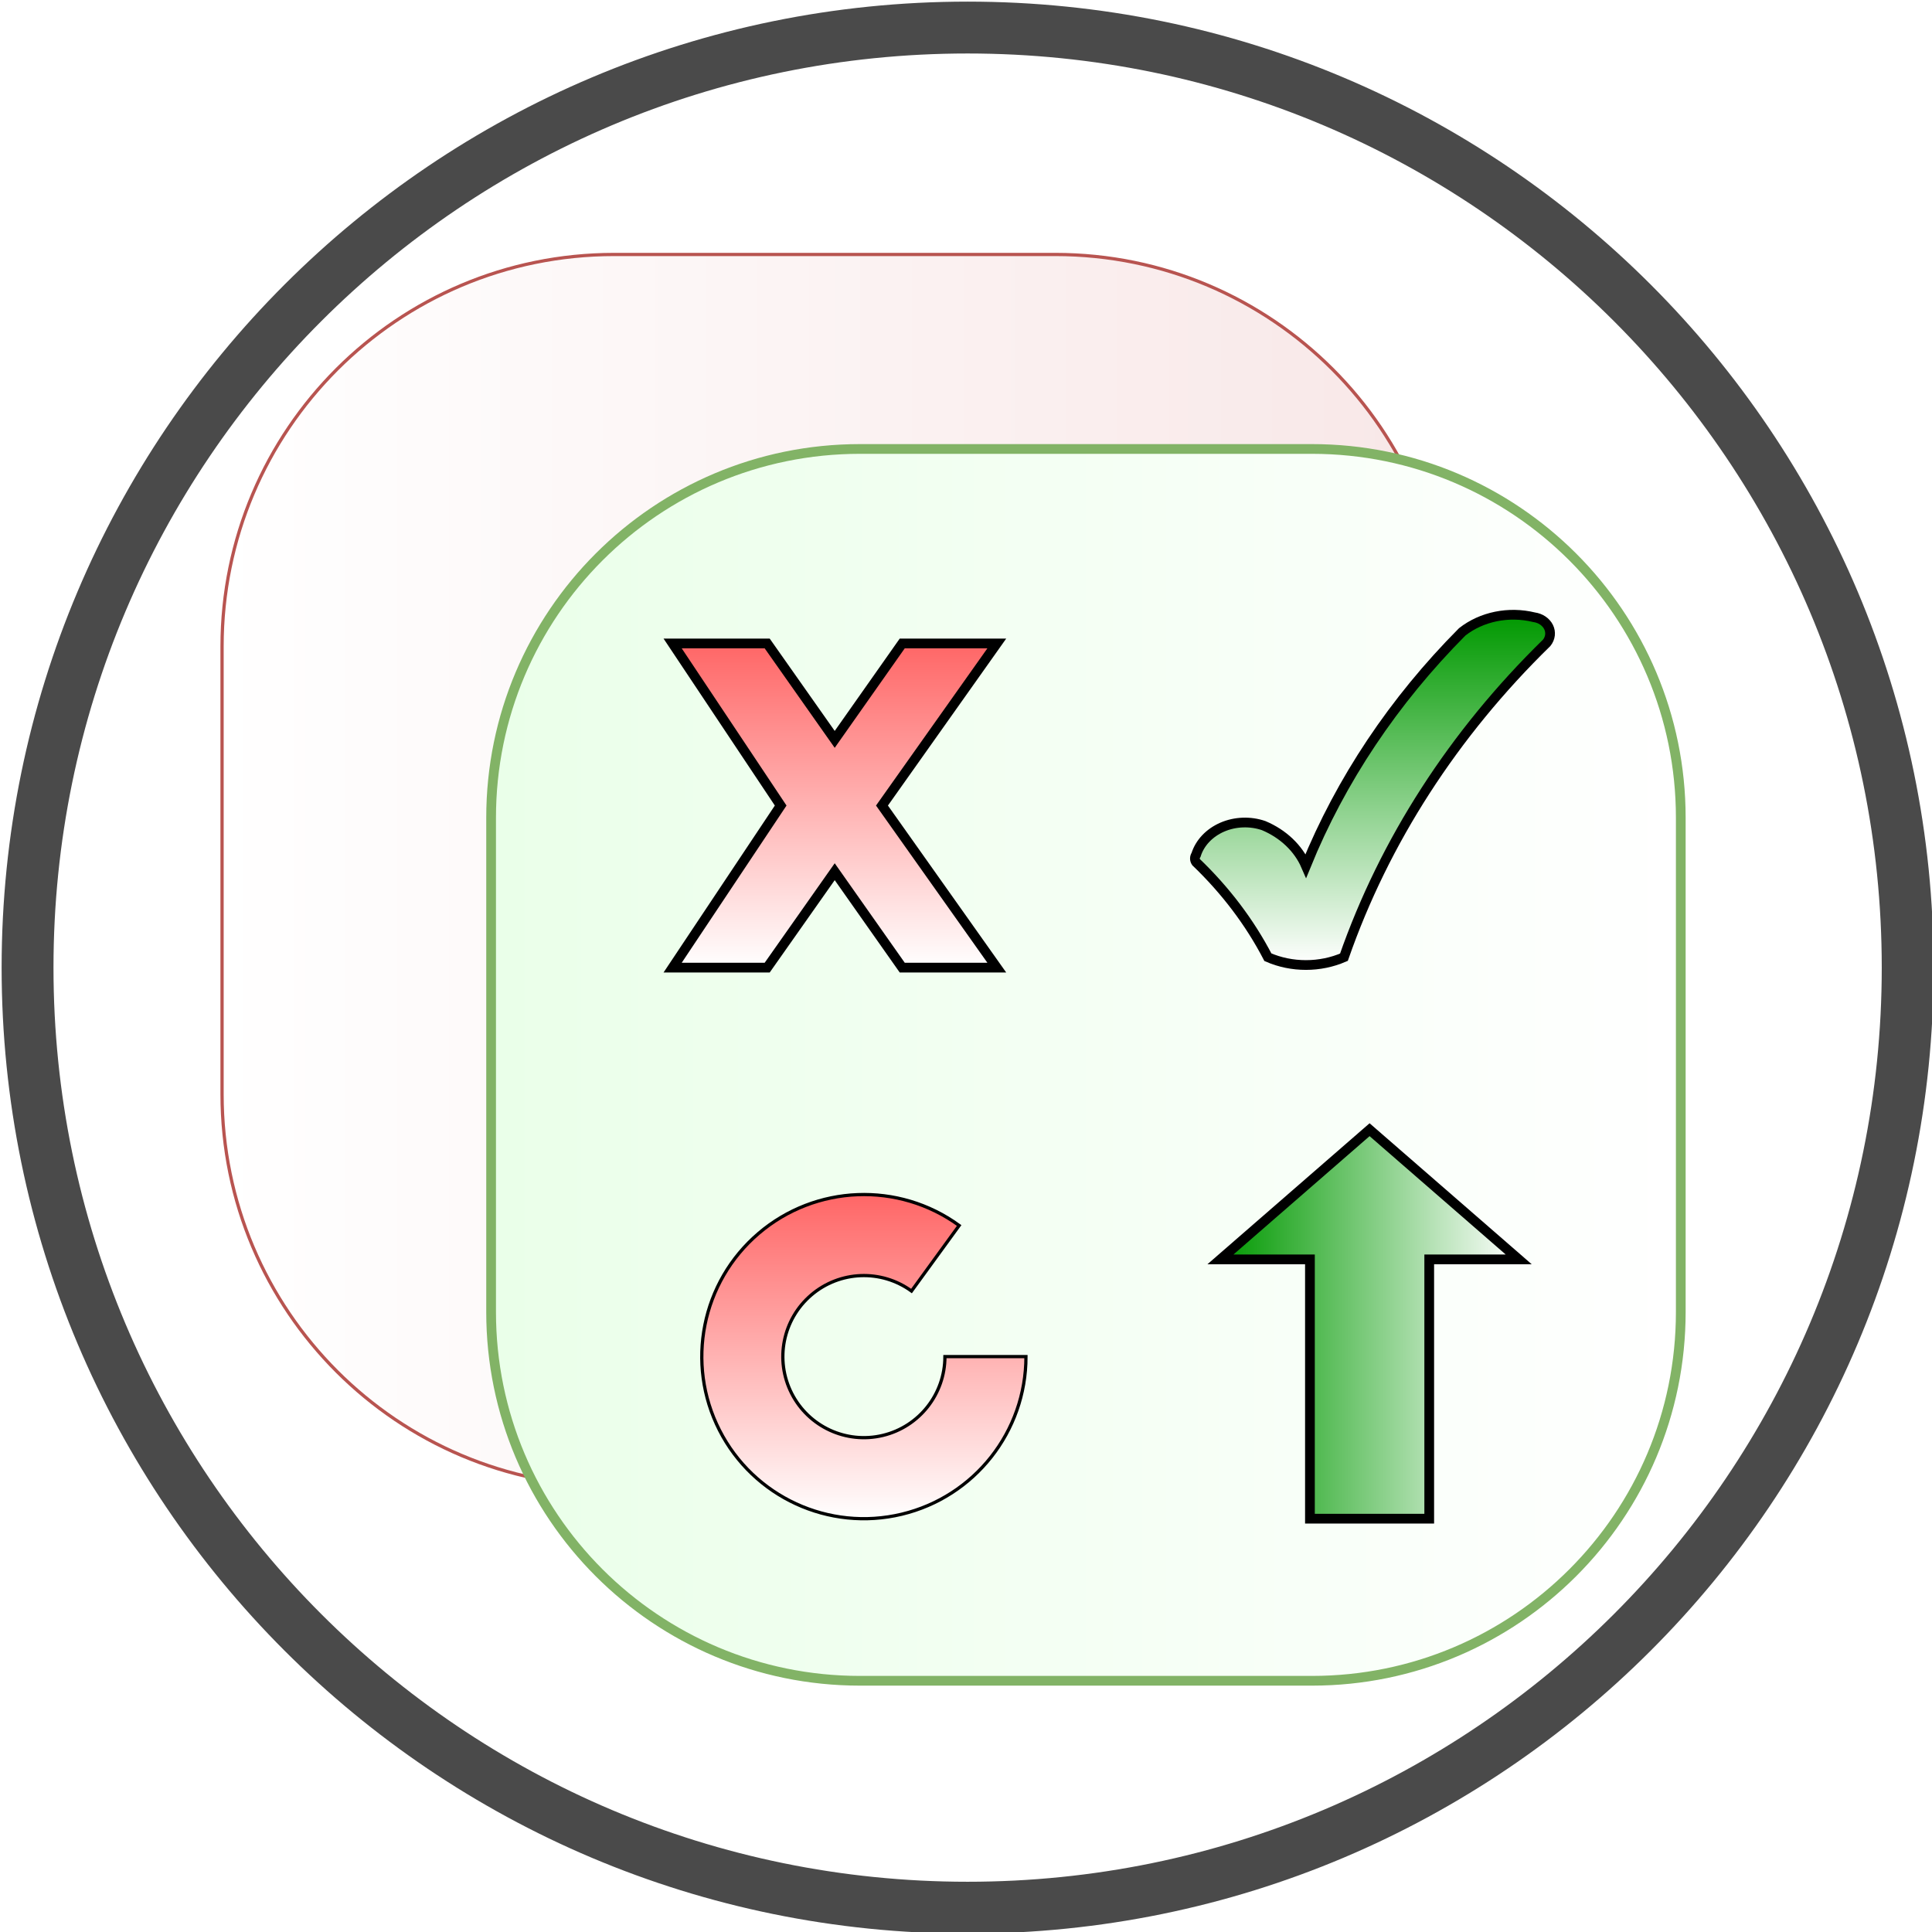
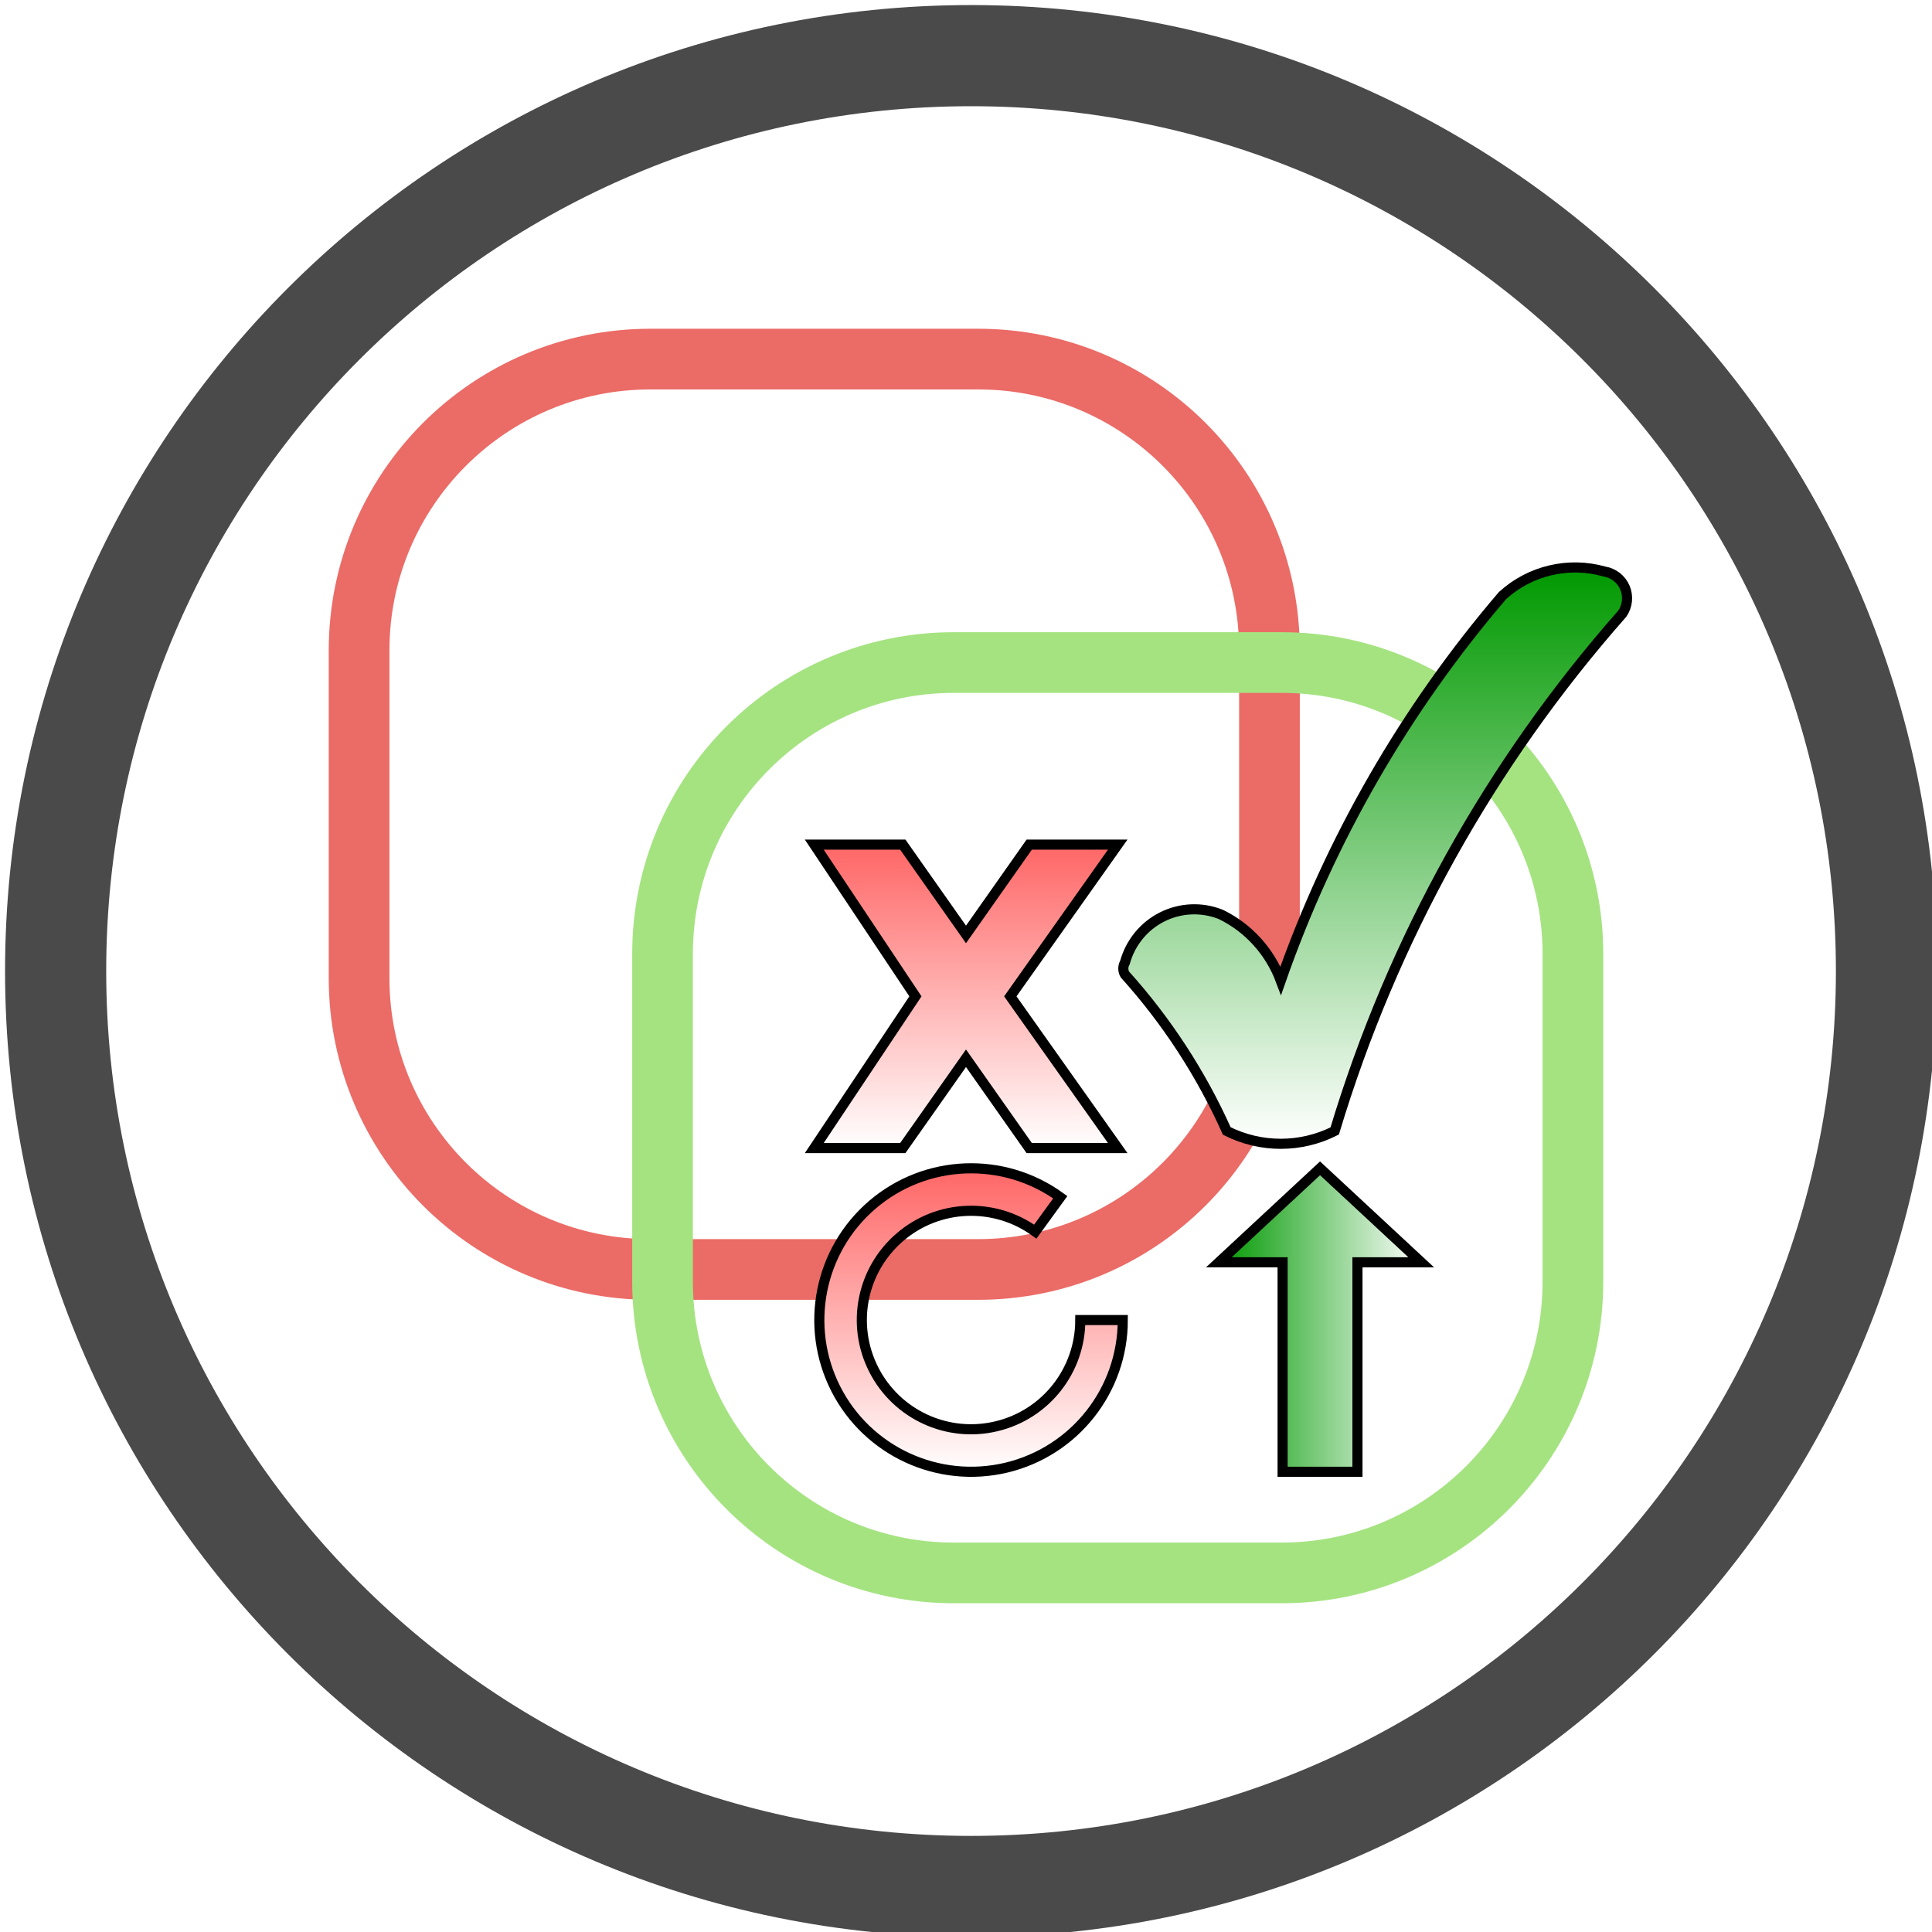
- <svg xmlns="http://www.w3.org/2000/svg" host="65bd71144e" version="1.1" width="596px" height="596px" viewBox="-0.5 -0.5 596 596" content="&lt;mxfile&gt;&lt;diagram id=&quot;Mdmxesuolw45kxad0qVm&quot; name=&quot;第 1 页&quot;&gt;zZdvr5owFMY/jW9NaQXhpXrh7sWWLDHZXleo0AiUlDpxn36nUBCEO7dM4ryJ0ue058Dz6x/uguyy6l3SIvkiIpYuMIqqBXlbYOxhBN9auDaC7RghljxqJOsm7PlPZsS225lHrBx0VEKkihdDMRR5zkI10KiU4jLsdhTpsGpBYzYS9iFNx+p3HqmkUTFCN/0T43Gi7gIHGp5iKc65KZeLnDWRjLZZTNcyoZG49CTiL8hOCqGaq6zasVSb2hrWjAs+iHZ3LFmu/miAGfGDpmfz1ObG1LW1AUaA49DYXhKu2L6goY5cgDloicpSaFlwScuiwXDkFYMC21JJceq8sxyQjjxNdyIVEoTaF5Ag/TeTohnRdlhgstroP4iMn6y9dSYVq3qSedJ3JjKm5BW6VMN5dR02Lze2tmu0pMe1E6mZT3GX+eYsXBhzp43Gj31+4G49obSt00YdXHtlI4jEkkYcTHrjEmhwketsrFRjHnc4IEng+mt/XRdT1IzVOakMzfIkuFeiP7L+PIfTesjJHXMia3fMiTyD02puTi4+EMf5gBOjE5zImJO/CQLfG4Kx5gdj2WS4glYTaJz1TGjsx2h6GLqdVc/fiJZJjaSezCmPtdkhGMHApa02gMO2vzGBjEeRzqhzFDpzVsX6gFs2hwpufnVa7QNaapr1obeqa/V45kJqX7a5UGFiyk/Nj9+gRsjzEJqfbbekDFtij9l6eIzWwk9A6z5G20L6TA8s/SpKbiw+CKVENkFRibuFeU/zQEseLmHM6X+mcndmeWMqljVxaHXiv2DxXoel+nsmQeA4g511JiYYeQMm3XtfnwmaYoKewKTl+gooYBuYmod+90ZYKpA2eVxXRkvYo8mW5dFNsZpDqsWGlvYLwVl3W9x6RnDQvL3G17HeP0nE/wU=&lt;/diagram&gt;&lt;/mxfile&gt;">
+ <svg xmlns="http://www.w3.org/2000/svg" host="65bd71144e" version="1.1" width="191px" height="191px" viewBox="-0.5 -0.5 191 191" content="&lt;mxfile&gt;&lt;diagram id=&quot;Mdmxesuolw45kxad0qVm&quot; name=&quot;第 1 页&quot;&gt;3Zdfr9ogGMY/jbdNC7bWS+vR7WJLlphs19hiS6TFUJx1n34vhdb+8Ry3rGcu00ThgfcFnh8FneF1Xn2Q5JR9FgnlM+Qm1Qy/zBAKkAefWrgaAYeuEVLJEiN5N2HHflArNt3OLKFlr6MSgit26ouxKAoaq55GpBSXfreD4P1RTySlI2EXEz5Wv7FEZUZFrnvTP1KWZmrQsCfxMZXiXNjhClFQ05KTJovtWmYkEZeOhDczvJZCKFPKqzXl2tTGMBO3faW1nbGkhfqlgKWJ+E742a7aTkxdGxsgAhyHSnTJmKK7E4l1ywWYg5apnEPNgyIpTwbDgVUUBohKJcWx9Q6w4ujAOF8LLiQItS8gQfqvNoWJaDrMEJ6v9Bta7DypVLR6dbFeayHsSSpyquQVulT9fWW3Y1u/3OB6oc2adcC2IrEbKm1T36yFgnX3vtMN8becfuBvvaW0sXUtlSRhsPIXJsF1JgodQ0s18j2oQxWxfTQFImP7uGHUSdXxfVu/7gMbQdpEQRQE00CaDyDNx5CW7phRo/0RosX/i2jlb3DoTYNoMUC0+IuI0GNEHRzt8aodTUiZ1WhqezlLtdUxrJmCR5F2hMHZv7INOUsSTk2Ok86cV6m+5RxzsyDzrdNqG1wnwLqsHVo6aKnLHeiFkNqZqBAqzuwM+ltlcFQOqAJA110uXffBTpjikER+jy5GY7roDl08BV38mG7D6RPZU/5FlMxavBdKifwOSCUGz+gQ6J6ULHYg5vgPU/F8p88FBWMu/h0ufjgBl/nzuFS/D2W7DYL6OnpnKOGASBiOiOD3elL85xEBg8DRIt60vwtLBdKqSOuRXQcmhyNaJDfFMxdawwy6hM/E5jw+4iYCB9Xbj/m6rfNXCW9+Ag==&lt;/diagram&gt;&lt;/mxfile&gt;">
  <defs>
-     <linearGradient x1="100%" y1="0%" x2="0%" y2="0%" id="mx-gradient-ffffff-1-f8e7e7-1-e-0">
-       <stop offset="0%" style="stop-color:#F8E7E7" />
-       <stop offset="100%" style="stop-color:#FFFFFF" />
-     </linearGradient>
-     <linearGradient x1="0%" y1="0%" x2="100%" y2="0%" id="mx-gradient-eaffe9-1-ffffff-1-e-0">
-       <stop offset="0%" style="stop-color:#EAFFE9" />
-       <stop offset="100%" style="stop-color:#FFFFFF" />
-     </linearGradient>
    <linearGradient x1="0%" y1="0%" x2="0%" y2="100%" id="mx-gradient-009900-1-ffffff-1-s-0">
      <stop offset="0%" style="stop-color:#009900" />
      <stop offset="100%" style="stop-color:#FFFFFF" />
    </linearGradient>
    <linearGradient x1="0%" y1="0%" x2="0%" y2="100%" id="mx-gradient-ff6666-1-ffffff-1-s-0">
      <stop offset="0%" style="stop-color:#FF6666" />
      <stop offset="100%" style="stop-color:#FFFFFF" />
    </linearGradient>
  </defs>
  <g>
-     <ellipse cx="298" cy="298" rx="290" ry="290" fill="none" stroke="#4a4a4a" stroke-width="16" transform="translate(0,298)scale(1,-1)translate(0,-298)" pointer-events="all" />
-     <rect x="68" y="78" width="378" height="380" rx="120.96" ry="120.96" fill="url(#mx-gradient-ffffff-1-f8e7e7-1-e-0)" stroke="#b85450" pointer-events="all" />
-     <rect x="151" y="138" width="367" height="380" rx="113.77" ry="113.77" fill="url(#mx-gradient-eaffe9-1-ffffff-1-e-0)" stroke="#82b366" stroke-width="3" pointer-events="all" />
-     <path d="M 362 389.6 L 442 389.6 L 442 362 L 482 408 L 442 454 L 442 426.4 L 362 426.4 L 362 408 Z" fill="url(#mx-gradient-009900-1-ffffff-1-s-0)" stroke="#000000" stroke-width="3" stroke-miterlimit="10" transform="rotate(270,422,408)" pointer-events="all" />
-     <path d="M 368.47 263.21 C 369.64 259.49 372.58 256.39 376.56 254.66 C 380.54 252.94 385.19 252.77 389.32 254.19 C 395.35 256.72 400.01 261.16 402.36 266.59 C 413.11 240.15 429.46 215.67 450.58 194.42 C 456.57 189.71 464.94 188 472.73 189.91 C 474.72 190.18 476.41 191.32 477.21 192.92 C 478 194.52 477.79 196.36 476.64 197.8 C 447.94 225.84 426.6 258.93 414.09 294.79 C 406.71 298 398 298 390.63 294.79 C 385.05 284.07 377.57 274.18 368.47 265.46 C 368 264.77 368 263.91 368.47 263.21 Z" fill="url(#mx-gradient-009900-1-ffffff-1-s-0)" stroke="#000000" stroke-width="3" stroke-miterlimit="10" pointer-events="all" />
-     <path d="M 207 198 L 236.17 198 L 257 227.59 L 277.83 198 L 307 198 L 271.58 248 L 307 298 L 277.83 298 L 257 268.41 L 236.17 298 L 207 298 L 240.33 248 Z" fill="url(#mx-gradient-ff6666-1-ffffff-1-s-0)" stroke="#000000" stroke-width="3" stroke-miterlimit="10" pointer-events="all" />
-     <path d="M 316 418 C 316 441.12 300.15 461.22 277.67 466.62 C 255.19 472.02 231.95 461.3 221.45 440.7 C 210.95 420.1 215.95 394.99 233.53 379.98 C 251.11 364.97 276.69 363.96 295.39 377.55 L 280.69 397.77 C 271.34 390.98 258.55 391.48 249.76 398.99 C 240.97 406.5 238.48 419.05 243.72 429.35 C 248.97 439.65 260.6 445.01 271.84 442.31 C 283.08 439.61 291 429.56 291 418 Z" fill="url(#mx-gradient-ff6666-1-ffffff-1-s-0)" stroke="#000000" stroke-miterlimit="10" pointer-events="all" />
+     <ellipse cx="95.5" cy="95.5" rx="90.5" ry="90.5" fill="none" stroke="#4a4a4a" stroke-width="10" transform="translate(0,95.5)scale(1,-1)translate(0,-95.5)" pointer-events="all" />
+     <rect x="35" y="35" width="90" height="90" rx="28.8" ry="28.8" fill="none" stroke="#eb6b66" stroke-width="6" pointer-events="all" />
+     <rect x="65" y="65" width="90" height="90" rx="28.8" ry="28.8" fill="none" stroke="#a5e381" stroke-width="6" pointer-events="all" />
+     <path d="M 115 126.3 L 135.71 126.3 L 135.71 120 L 145 130 L 135.71 140 L 135.71 133.7 L 115 133.7 L 115 130 Z" fill="url(#mx-gradient-009900-1-ffffff-1-s-0)" stroke="#000000" stroke-miterlimit="10" transform="rotate(270,130,130)" pointer-events="all" />
+     <path d="M 110.71 94.66 C 111.25 92.7 112.58 91.06 114.39 90.15 C 116.2 89.24 118.31 89.15 120.19 89.9 C 122.93 91.23 125.05 93.58 126.12 96.44 C 131 82.5 138.44 69.59 148.04 58.38 C 150.76 55.9 154.57 55 158.11 56 C 159.01 56.15 159.78 56.75 160.14 57.59 C 160.5 58.44 160.4 59.41 159.88 60.17 C 146.84 74.95 137.14 92.4 131.45 111.31 C 128.09 113 124.14 113 120.78 111.31 C 118.25 105.66 114.85 100.44 110.71 95.84 C 110.5 95.48 110.5 95.02 110.71 94.66 Z" fill="url(#mx-gradient-009900-1-ffffff-1-s-0)" stroke="#000000" stroke-miterlimit="10" pointer-events="all" />
+     <path d="M 80 83 L 88.75 83 L 95 91.88 L 101.25 83 L 110 83 L 99.38 98 L 110 113 L 101.25 113 L 95 104.12 L 88.75 113 L 80 113 L 90 98 Z" fill="url(#mx-gradient-ff6666-1-ffffff-1-s-0)" stroke="#000000" stroke-miterlimit="10" pointer-events="all" />
+     <path d="M 110.5 130 C 110.5 136.94 105.75 142.97 99 144.59 C 92.26 146.2 85.28 142.99 82.13 136.81 C 78.99 130.63 80.48 123.1 85.76 118.59 C 91.03 114.09 98.71 113.79 104.32 117.86 L 101.85 121.26 C 97.81 118.33 92.28 118.54 88.49 121.79 C 84.69 125.03 83.61 130.45 85.88 134.9 C 88.14 139.35 93.17 141.67 98.02 140.5 C 102.88 139.34 106.3 134.99 106.3 130 Z" fill="url(#mx-gradient-ff6666-1-ffffff-1-s-0)" stroke="#000000" stroke-miterlimit="10" pointer-events="all" />
  </g>
</svg>
